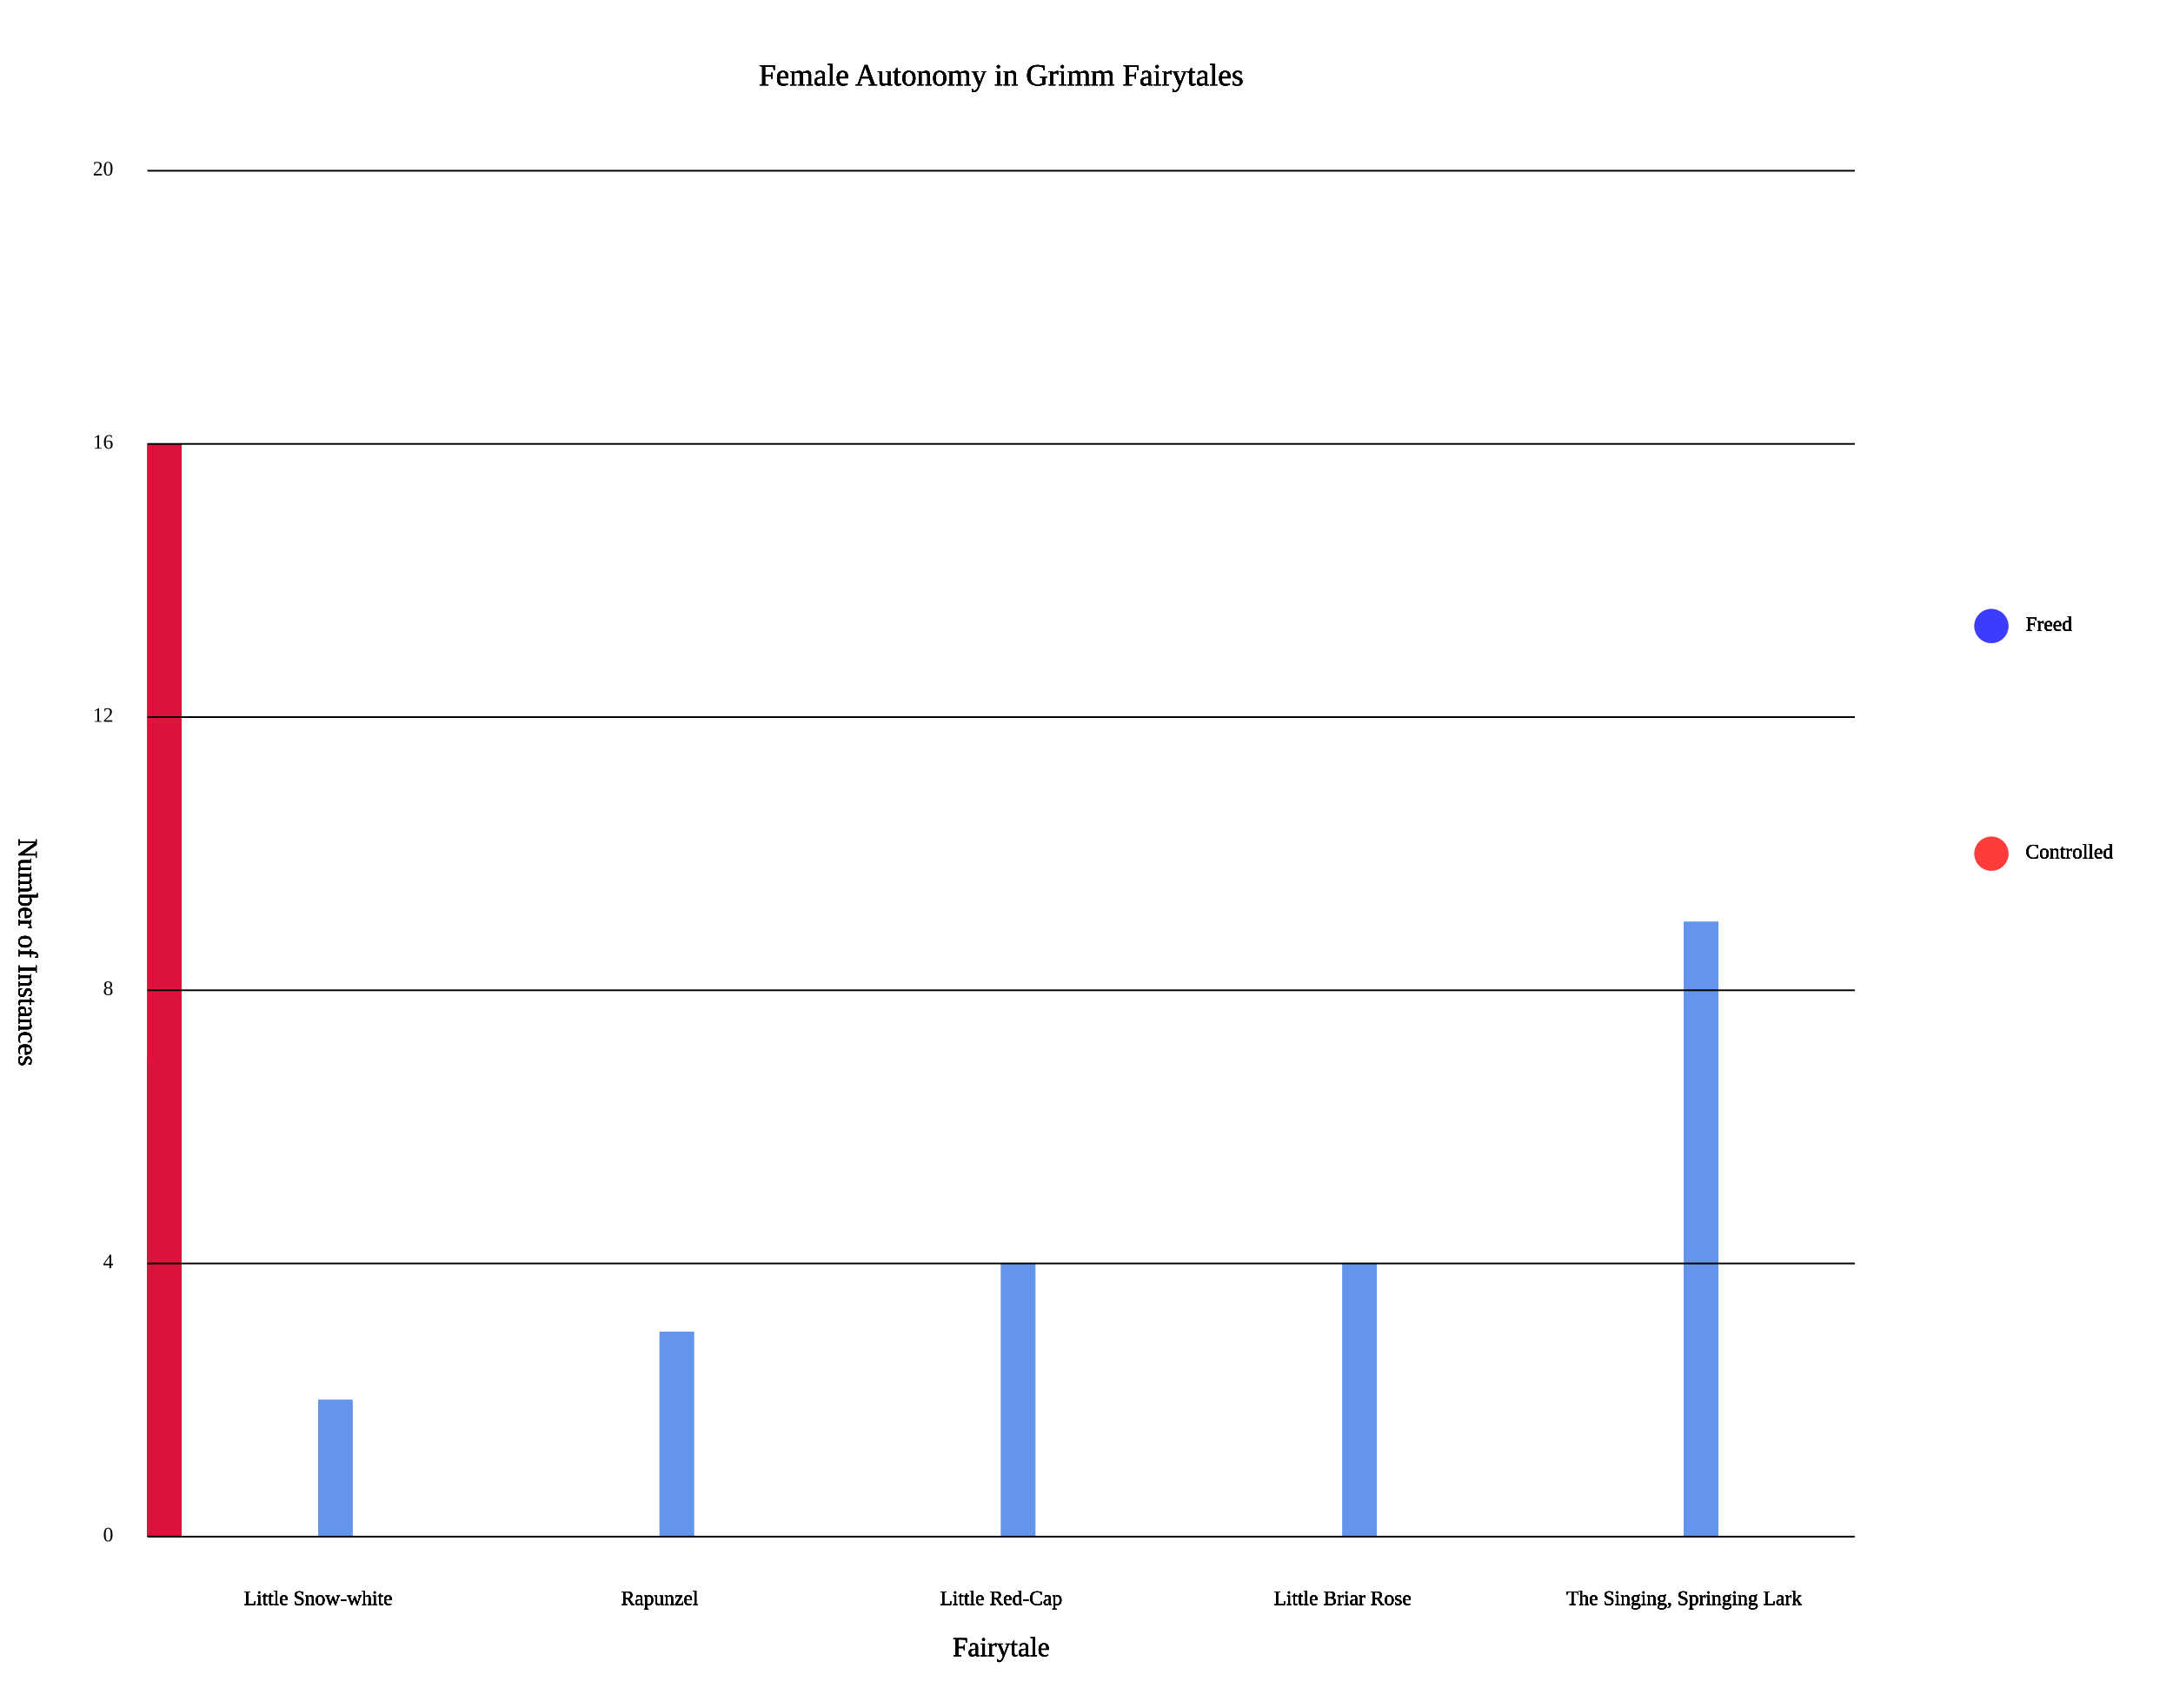
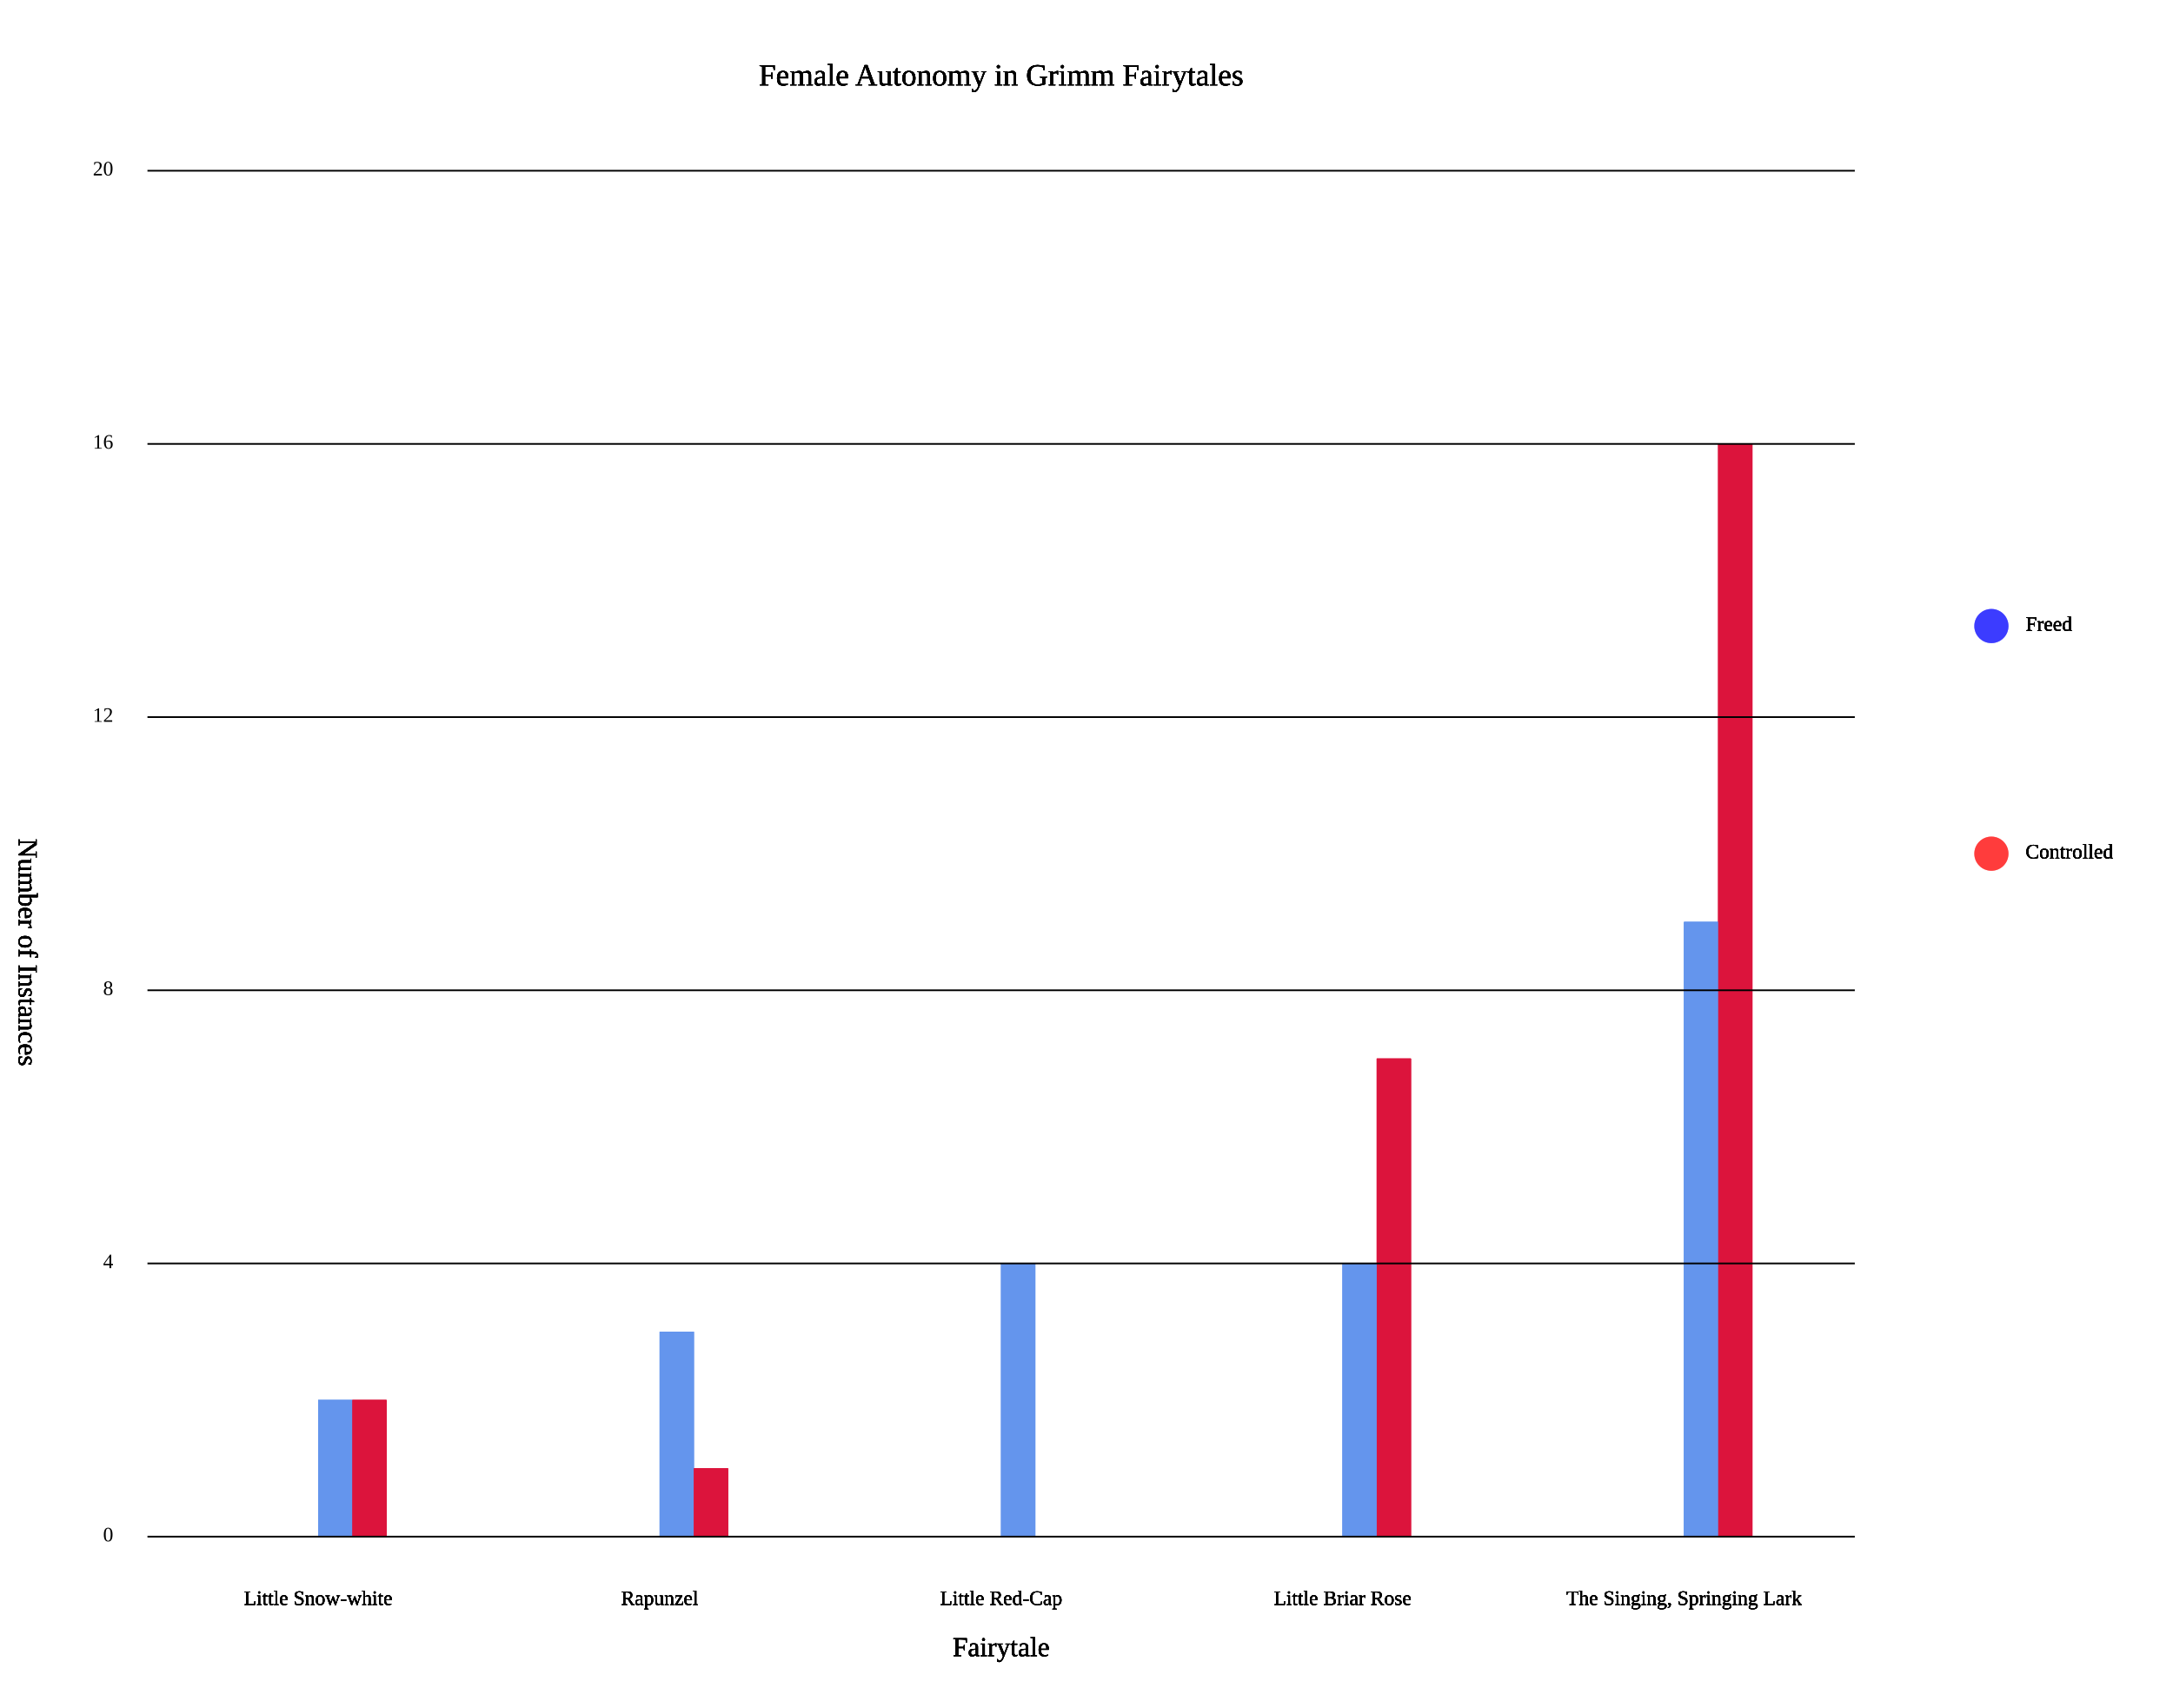
<svg xmlns="http://www.w3.org/2000/svg" height="1100" width="1400" viewBox="-50 -900 1200 1000">
  <text x="500" y="-850" text-anchor="middle" font-size="18">Female Autonomy in Grimm Fairytales</text>
  <text x="500" y="70" text-anchor="middle" font-size="16">Fairytale</text>
  <text y="-400" x="-70" text-anchor="middle" font-size="16" writing-mode="tb">Number of Instances</text>
  <text x="1100" y="-533.333" font-size="12" dominant-baseline="middle">Freed</text>
  <circle cx="1080" cy="-533.333" r="10" fill="blue" fill-opacity=".25" />
  <text x="1100" y="-400" font-size="12" dominant-baseline="middle">Controlled</text>
  <circle cx="1080" cy="-400" r="10" fill="red" fill-opacity=".25" />
  <rect x="100" y="-80" width="20" height="80" fill="cornflowerblue" />
-   <rect x="" y="-80" width="20" height="80" fill="crimson" />
+   <rect x="120" y="-80" width="20" height="80" fill="crimson" />
  <text y="40" x="100" text-anchor="middle" font-size="12">Little Snow-white</text>
  <rect x="300" y="-120" width="20" height="120" fill="cornflowerblue" />
-   <rect x="" y="-40" width="20" height="40" fill="crimson" />
+   <rect x="320" y="-40" width="20" height="40" fill="crimson" />
  <text y="40" x="300" text-anchor="middle" font-size="12">Rapunzel</text>
  <rect x="500" y="-160" width="20" height="160" fill="cornflowerblue" />
-   <rect x="" y="-0" width="20" height="0" fill="crimson" />
+   <rect x="520" y="-0" width="20" height="0" fill="crimson" />
  <text y="40" x="500" text-anchor="middle" font-size="12">Little Red-Cap</text>
  <rect x="700" y="-160" width="20" height="160" fill="cornflowerblue" />
-   <rect x="" y="-280" width="20" height="280" fill="crimson" />
+   <rect x="720" y="-280" width="20" height="280" fill="crimson" />
  <text y="40" x="700" text-anchor="middle" font-size="12">Little Briar Rose</text>
  <rect x="900" y="-360" width="20" height="360" fill="cornflowerblue" />
-   <rect x="" y="-640" width="20" height="640" fill="crimson" />
+   <rect x="920" y="-640" width="20" height="640" fill="crimson" />
  <text y="40" x="900" text-anchor="middle" font-size="12">The Singing, Springing Lark</text>
  <text x="500" y="-850" text-anchor="middle" font-size="18">Female Autonomy in Grimm Fairytales</text>
  <text x="500" y="70" text-anchor="middle" font-size="16">Fairytale</text>
  <text y="-400" x="-70" text-anchor="middle" font-size="16" writing-mode="tb">Number of Instances</text>
  <text x="1100" y="-533.333" font-size="12" dominant-baseline="middle">Freed</text>
  <circle cx="1080" cy="-533.333" r="10" fill="blue" fill-opacity=".25" />
  <text x="1100" y="-400" font-size="12" dominant-baseline="middle">Controlled</text>
  <circle cx="1080" cy="-400" r="10" fill="red" fill-opacity=".25" />
  <rect x="100" y="-80" width="20" height="80" fill="cornflowerblue" />
-   <rect x="" y="-80" width="20" height="80" fill="crimson" />
+   <rect x="120" y="-80" width="20" height="80" fill="crimson" />
  <text y="40" x="100" text-anchor="middle" font-size="12">Little Snow-white</text>
  <rect x="300" y="-120" width="20" height="120" fill="cornflowerblue" />
-   <rect x="" y="-40" width="20" height="40" fill="crimson" />
+   <rect x="320" y="-40" width="20" height="40" fill="crimson" />
  <text y="40" x="300" text-anchor="middle" font-size="12">Rapunzel</text>
  <rect x="500" y="-160" width="20" height="160" fill="cornflowerblue" />
-   <rect x="" y="-0" width="20" height="0" fill="crimson" />
+   <rect x="520" y="-0" width="20" height="0" fill="crimson" />
  <text y="40" x="500" text-anchor="middle" font-size="12">Little Red-Cap</text>
  <rect x="700" y="-160" width="20" height="160" fill="cornflowerblue" />
-   <rect x="" y="-280" width="20" height="280" fill="crimson" />
+   <rect x="720" y="-280" width="20" height="280" fill="crimson" />
  <text y="40" x="700" text-anchor="middle" font-size="12">Little Briar Rose</text>
  <rect x="900" y="-360" width="20" height="360" fill="cornflowerblue" />
-   <rect x="" y="-640" width="20" height="640" fill="crimson" />
+   <rect x="920" y="-640" width="20" height="640" fill="crimson" />
  <text y="40" x="900" text-anchor="middle" font-size="12">The Singing, Springing Lark</text>
  <text x="500" y="-850" text-anchor="middle" font-size="18">Female Autonomy in Grimm Fairytales</text>
  <text x="500" y="70" text-anchor="middle" font-size="16">Fairytale</text>
  <text y="-400" x="-70" text-anchor="middle" font-size="16" writing-mode="tb">Number of Instances</text>
  <text x="1100" y="-533.333" font-size="12" dominant-baseline="middle">Freed</text>
  <circle cx="1080" cy="-533.333" r="10" fill="blue" fill-opacity=".25" />
  <text x="1100" y="-400" font-size="12" dominant-baseline="middle">Controlled</text>
  <circle cx="1080" cy="-400" r="10" fill="red" fill-opacity=".25" />
  <rect x="100" y="-80" width="20" height="80" fill="cornflowerblue" />
-   <rect x="" y="-80" width="20" height="80" fill="crimson" />
+   <rect x="120" y="-80" width="20" height="80" fill="crimson" />
  <text y="40" x="100" text-anchor="middle" font-size="12">Little Snow-white</text>
  <rect x="300" y="-120" width="20" height="120" fill="cornflowerblue" />
-   <rect x="" y="-40" width="20" height="40" fill="crimson" />
+   <rect x="320" y="-40" width="20" height="40" fill="crimson" />
  <text y="40" x="300" text-anchor="middle" font-size="12">Rapunzel</text>
  <rect x="500" y="-160" width="20" height="160" fill="cornflowerblue" />
-   <rect x="" y="-0" width="20" height="0" fill="crimson" />
+   <rect x="520" y="-0" width="20" height="0" fill="crimson" />
  <text y="40" x="500" text-anchor="middle" font-size="12">Little Red-Cap</text>
  <rect x="700" y="-160" width="20" height="160" fill="cornflowerblue" />
-   <rect x="" y="-280" width="20" height="280" fill="crimson" />
+   <rect x="720" y="-280" width="20" height="280" fill="crimson" />
  <text y="40" x="700" text-anchor="middle" font-size="12">Little Briar Rose</text>
  <rect x="900" y="-360" width="20" height="360" fill="cornflowerblue" />
-   <rect x="" y="-640" width="20" height="640" fill="crimson" />
+   <rect x="920" y="-640" width="20" height="640" fill="crimson" />
  <text y="40" x="900" text-anchor="middle" font-size="12">The Singing, Springing Lark</text>
  <text x="500" y="-850" text-anchor="middle" font-size="18">Female Autonomy in Grimm Fairytales</text>
  <text x="500" y="70" text-anchor="middle" font-size="16">Fairytale</text>
  <text y="-400" x="-70" text-anchor="middle" font-size="16" writing-mode="tb">Number of Instances</text>
  <text x="1100" y="-533.333" font-size="12" dominant-baseline="middle">Freed</text>
  <circle cx="1080" cy="-533.333" r="10" fill="blue" fill-opacity=".25" />
  <text x="1100" y="-400" font-size="12" dominant-baseline="middle">Controlled</text>
  <circle cx="1080" cy="-400" r="10" fill="red" fill-opacity=".25" />
  <rect x="100" y="-80" width="20" height="80" fill="cornflowerblue" />
-   <rect x="" y="-80" width="20" height="80" fill="crimson" />
+   <rect x="120" y="-80" width="20" height="80" fill="crimson" />
  <text y="40" x="100" text-anchor="middle" font-size="12">Little Snow-white</text>
  <rect x="300" y="-120" width="20" height="120" fill="cornflowerblue" />
-   <rect x="" y="-40" width="20" height="40" fill="crimson" />
+   <rect x="320" y="-40" width="20" height="40" fill="crimson" />
  <text y="40" x="300" text-anchor="middle" font-size="12">Rapunzel</text>
  <rect x="500" y="-160" width="20" height="160" fill="cornflowerblue" />
-   <rect x="" y="-0" width="20" height="0" fill="crimson" />
+   <rect x="520" y="-0" width="20" height="0" fill="crimson" />
  <text y="40" x="500" text-anchor="middle" font-size="12">Little Red-Cap</text>
  <rect x="700" y="-160" width="20" height="160" fill="cornflowerblue" />
-   <rect x="" y="-280" width="20" height="280" fill="crimson" />
+   <rect x="720" y="-280" width="20" height="280" fill="crimson" />
  <text y="40" x="700" text-anchor="middle" font-size="12">Little Briar Rose</text>
  <rect x="900" y="-360" width="20" height="360" fill="cornflowerblue" />
-   <rect x="" y="-640" width="20" height="640" fill="crimson" />
+   <rect x="920" y="-640" width="20" height="640" fill="crimson" />
  <text y="40" x="900" text-anchor="middle" font-size="12">The Singing, Springing Lark</text>
  <text x="500" y="-850" text-anchor="middle" font-size="18">Female Autonomy in Grimm Fairytales</text>
  <text x="500" y="70" text-anchor="middle" font-size="16">Fairytale</text>
  <text y="-400" x="-70" text-anchor="middle" font-size="16" writing-mode="tb">Number of Instances</text>
  <text x="1100" y="-533.333" font-size="12" dominant-baseline="middle">Freed</text>
  <circle cx="1080" cy="-533.333" r="10" fill="blue" fill-opacity=".25" />
  <text x="1100" y="-400" font-size="12" dominant-baseline="middle">Controlled</text>
  <circle cx="1080" cy="-400" r="10" fill="red" fill-opacity=".25" />
  <rect x="100" y="-80" width="20" height="80" fill="cornflowerblue" />
-   <rect x="" y="-80" width="20" height="80" fill="crimson" />
+   <rect x="120" y="-80" width="20" height="80" fill="crimson" />
  <text y="40" x="100" text-anchor="middle" font-size="12">Little Snow-white</text>
  <rect x="300" y="-120" width="20" height="120" fill="cornflowerblue" />
-   <rect x="" y="-40" width="20" height="40" fill="crimson" />
+   <rect x="320" y="-40" width="20" height="40" fill="crimson" />
  <text y="40" x="300" text-anchor="middle" font-size="12">Rapunzel</text>
  <rect x="500" y="-160" width="20" height="160" fill="cornflowerblue" />
-   <rect x="" y="-0" width="20" height="0" fill="crimson" />
+   <rect x="520" y="-0" width="20" height="0" fill="crimson" />
  <text y="40" x="500" text-anchor="middle" font-size="12">Little Red-Cap</text>
  <rect x="700" y="-160" width="20" height="160" fill="cornflowerblue" />
-   <rect x="" y="-280" width="20" height="280" fill="crimson" />
+   <rect x="720" y="-280" width="20" height="280" fill="crimson" />
  <text y="40" x="700" text-anchor="middle" font-size="12">Little Briar Rose</text>
  <rect x="900" y="-360" width="20" height="360" fill="cornflowerblue" />
-   <rect x="" y="-640" width="20" height="640" fill="crimson" />
+   <rect x="920" y="-640" width="20" height="640" fill="crimson" />
  <text y="40" x="900" text-anchor="middle" font-size="12">The Singing, Springing Lark</text>
  <line x1="0" x2="1000" y1="-0" y2="-0" stroke="black" stroke-width="1" />
  <text x="-20" y="-0" text-anchor="end" dominant-baseline="middle" font-size="12">0</text>
  <line x1="0" x2="1000" y1="-160" y2="-160" stroke="black" stroke-width="1" />
  <text x="-20" y="-160" text-anchor="end" dominant-baseline="middle" font-size="12">4</text>
  <line x1="0" x2="1000" y1="-320" y2="-320" stroke="black" stroke-width="1" />
  <text x="-20" y="-320" text-anchor="end" dominant-baseline="middle" font-size="12">8</text>
  <line x1="0" x2="1000" y1="-480" y2="-480" stroke="black" stroke-width="1" />
  <text x="-20" y="-480" text-anchor="end" dominant-baseline="middle" font-size="12">12</text>
  <line x1="0" x2="1000" y1="-640" y2="-640" stroke="black" stroke-width="1" />
  <text x="-20" y="-640" text-anchor="end" dominant-baseline="middle" font-size="12">16</text>
  <line x1="0" x2="1000" y1="-800" y2="-800" stroke="black" stroke-width="1" />
  <text x="-20" y="-800" text-anchor="end" dominant-baseline="middle" font-size="12">20</text>
  <line x1="0" x2="1000" y1="-960" y2="-960" stroke="black" stroke-width="1" />
  <text x="-20" y="-960" text-anchor="end" dominant-baseline="middle" font-size="12">24</text>
  <line x1="0" x2="1000" y1="-1120" y2="-1120" stroke="black" stroke-width="1" />
  <text x="-20" y="-1120" text-anchor="end" dominant-baseline="middle" font-size="12">28</text>
</svg>
